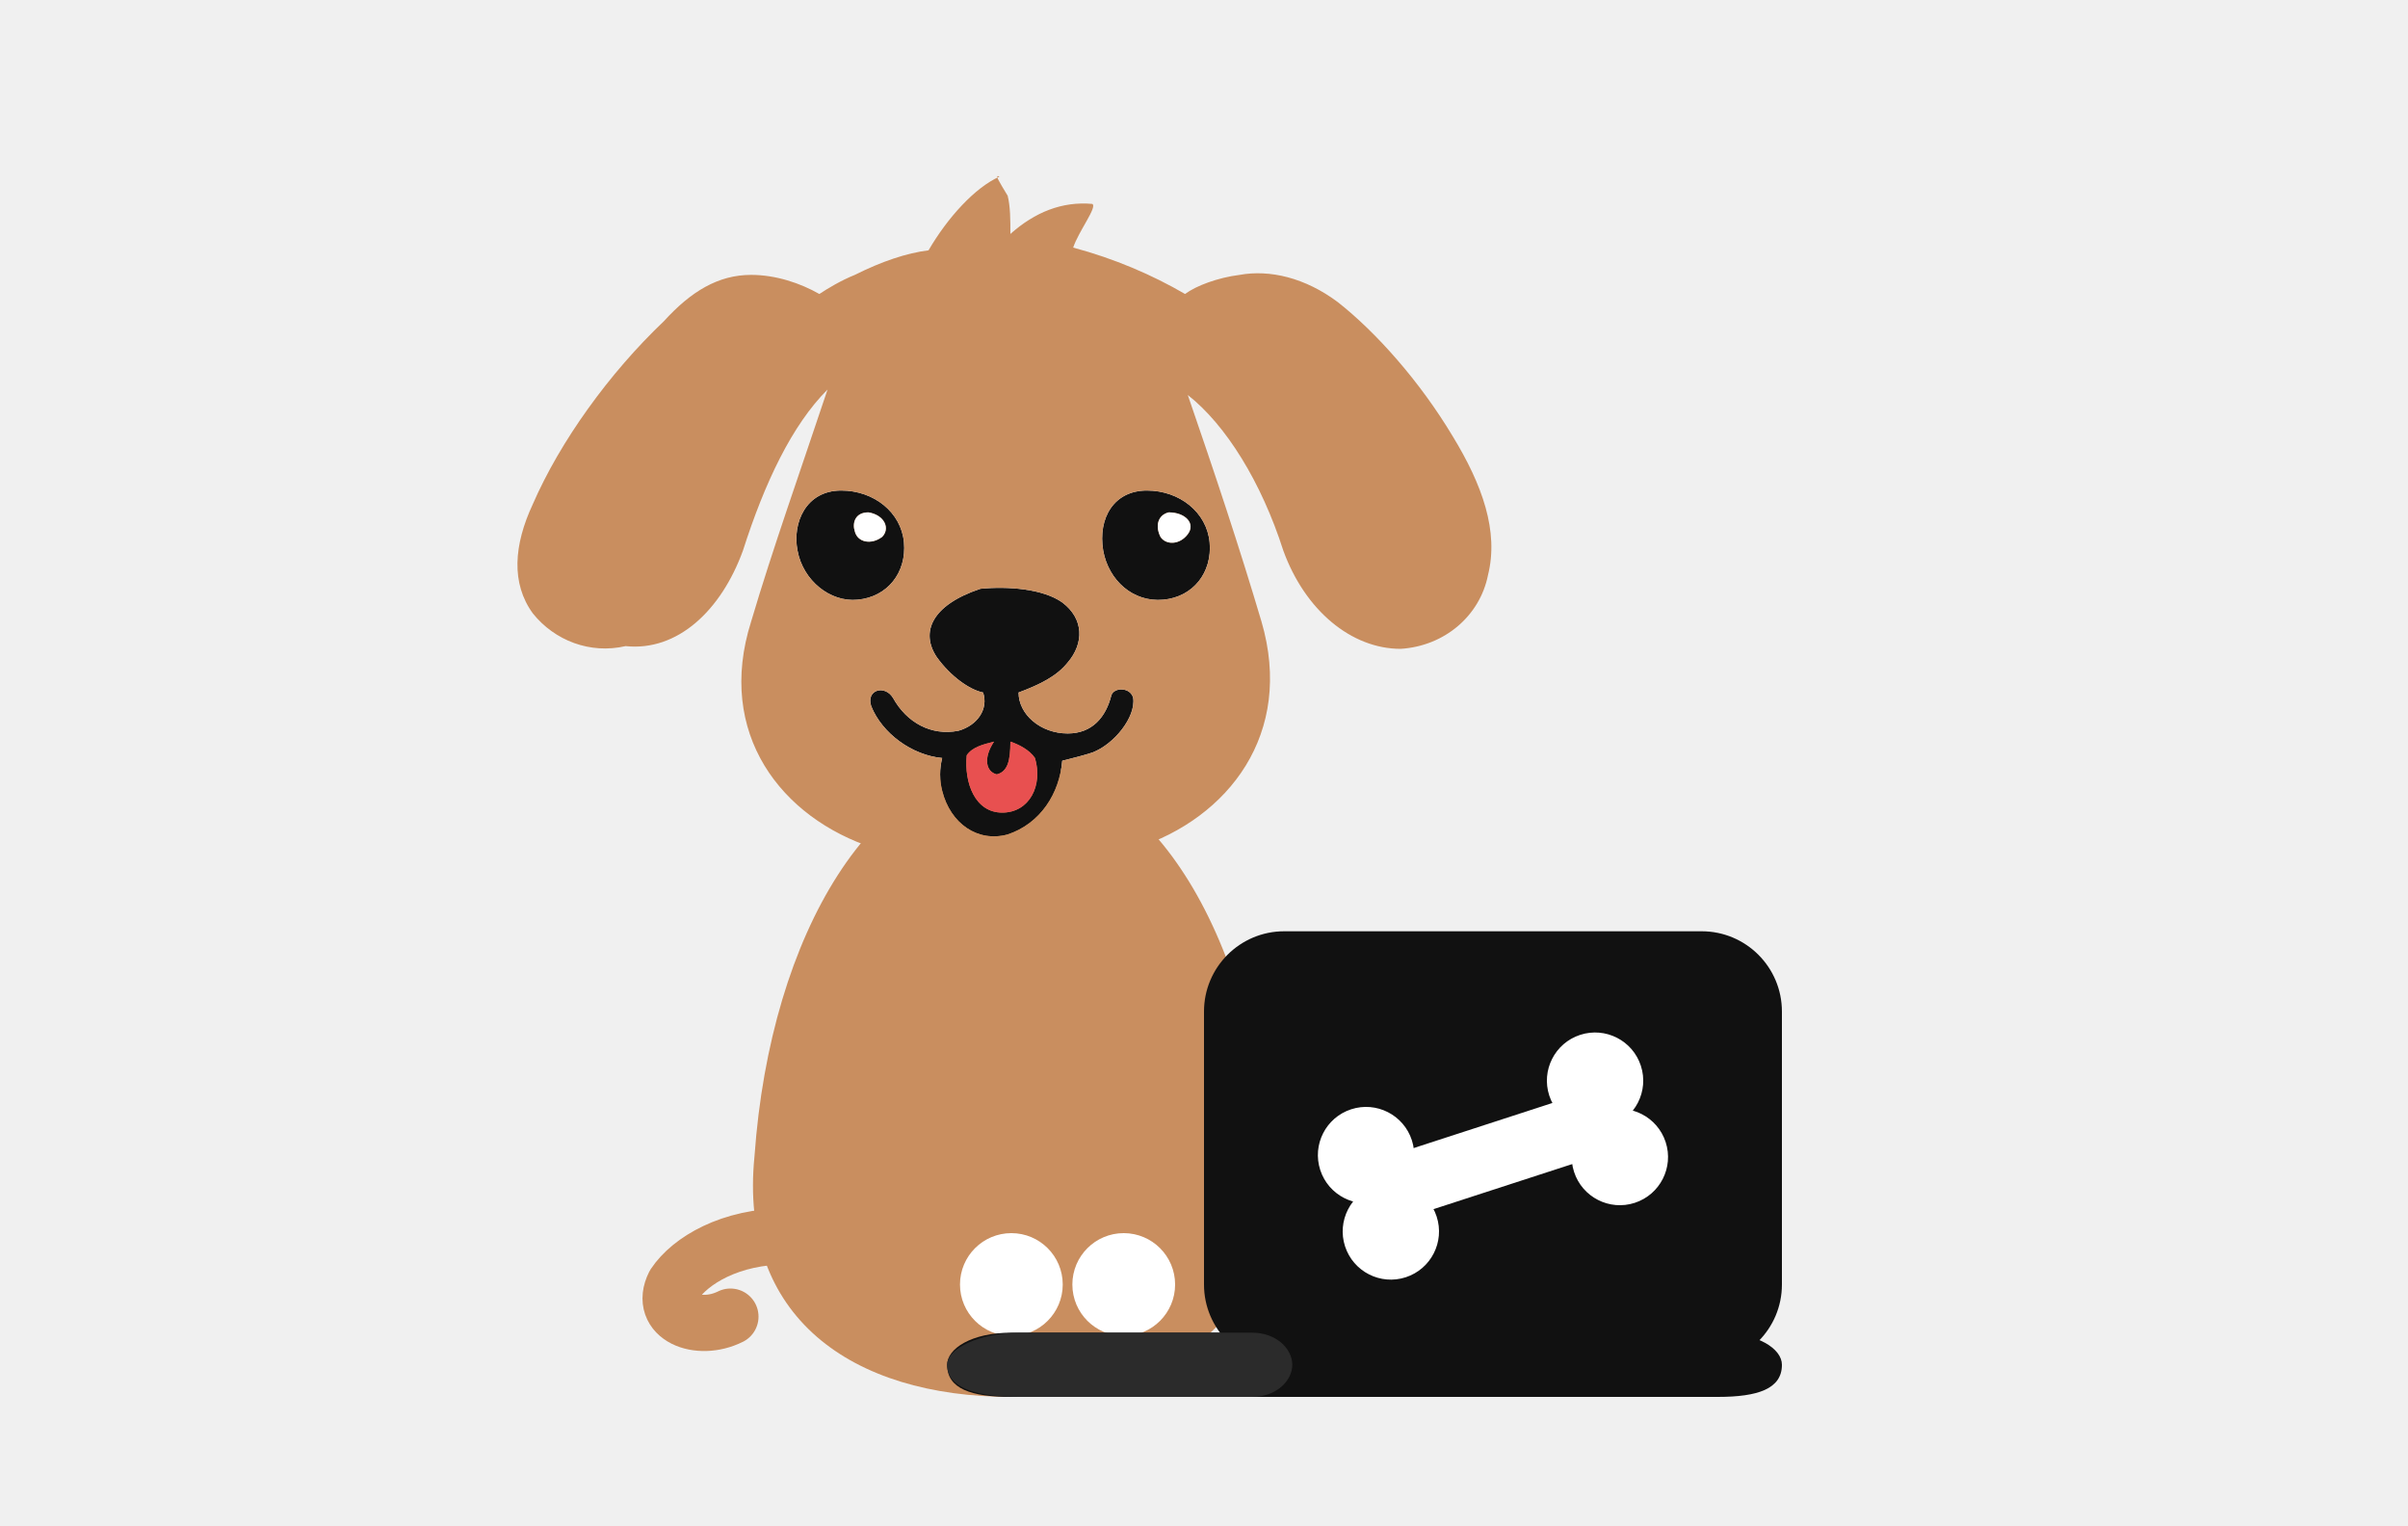
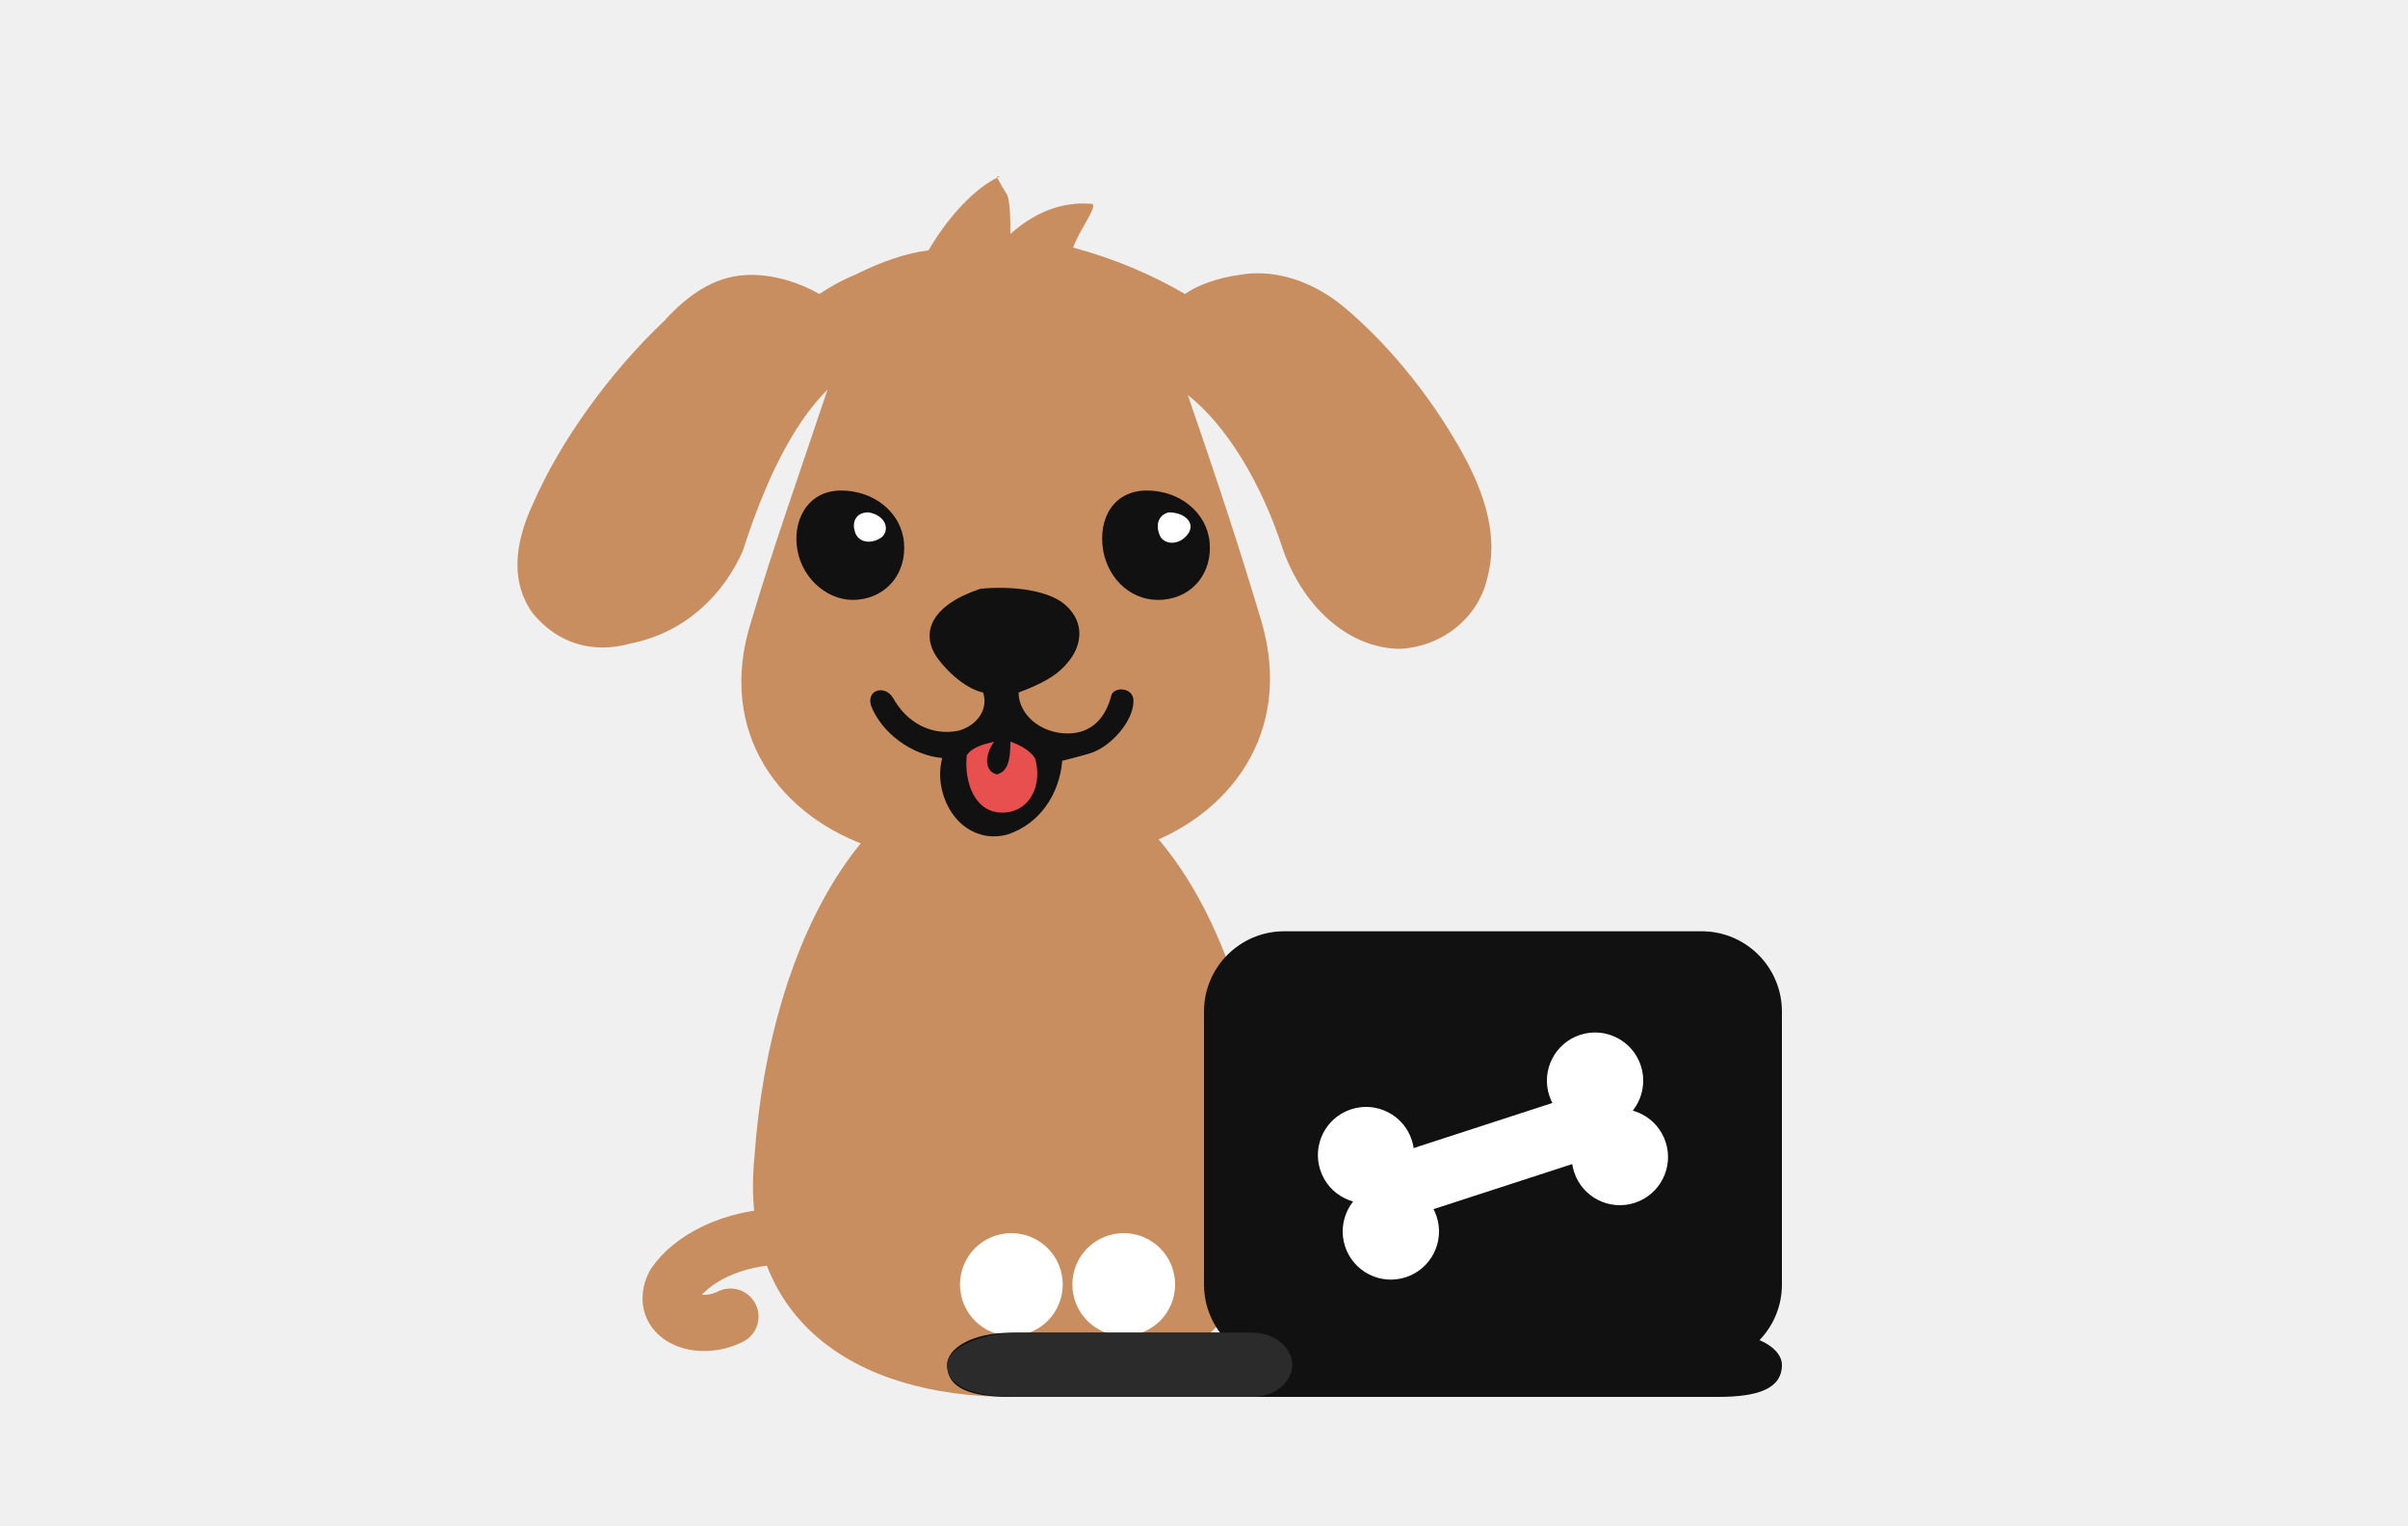
<svg xmlns="http://www.w3.org/2000/svg" viewBox="0 0 300 190" fill="none">
-   <style>.mark,.dog{color:#c98e5f}.fill,.laptop{fill:currentColor}.tail{fill:none;stroke:currentColor;stroke-width:7;stroke-linecap:round;stroke-linejoin:round}.detail{fill:#111}.light,.bone,.hand{fill:#fff}.tongue{fill:#e85050}.device{color:#111}.shade{fill:#2b2b2b}.hand{transform-box:fill-box;transform-origin:center;animation:hand .58s infinite ease-in-out}.right{animation-delay:-.29s}@media(prefers-color-scheme:dark){.mark,.dog,.device{color:#fff}.tongue{fill:currentColor}.shade{fill:#cfcfcf}.bone,.hand{fill:#111}}@keyframes hand{0%,100%{transform:translateY(-5px) scale(1.12)}50%{transform:translateY(5px) scale(.76)}}</style>
+   <style>.dog,.mark{color:#c98e5f}.fill,.lap,.fur{fill:currentColor}.tail{fill:none;stroke:currentColor;stroke-width:7;stroke-linecap:round;stroke-linejoin:round}.detail{fill:#111}.light,.bone,.hand{fill:#fff}.tongue{fill:#e85050}.device{color:#111}.shade{fill:#2b2b2b}.face{transform-box:fill-box;transform-origin:50% 100%;animation:breathe 2.8s ease-in-out infinite}.eye-open,.shine{animation:eye-open 3.2s ease-in-out infinite}.eye-close{opacity:0;animation:eye-close 3.2s ease-in-out infinite}.mouth{transform-box:fill-box;transform-origin:50% 70%;animation:mouth 2.8s ease-in-out infinite}.tongue{transform-box:fill-box;transform-origin:50% 0%;animation:tongue 2.8s ease-in-out infinite}.hand{transform-box:fill-box;transform-origin:center;animation:hand .58s infinite ease-in-out}.right{animation-delay:-.29s}@keyframes breathe{0%,100%{transform:scaleY(1)}50%{transform:scaleY(.985)}}@keyframes eye-open{0%,88%,100%{opacity:1}91%,96%{opacity:0}}@keyframes eye-close{0%,88%,100%{opacity:0}91%,96%{opacity:1}}@keyframes mouth{0%,100%{transform:scaleY(1)}50%{transform:scaleY(1.035)}}@keyframes tongue{0%,100%{transform:scaleY(1)}50%{transform:scaleY(1.08)}}@keyframes hand{0%,100%{transform:translateY(-5px) scale(1.12)}50%{transform:translateY(5px) scale(.76)}}@media(prefers-color-scheme:dark){.dog,.mark,.device{color:#fff}.tongue{fill:currentColor}.shade{fill:#cfcfcf}.bone,.hand{fill:#111}}</style>
  <g class="dog">
    <path class="tail" d="m98 154c-7 0-12 3-14 6-2 4 3 6 7 4" />
    <path class="fill" d="m94 144c2-28 15-49 32-49s30 21 32 49c2 20-12 30-32 30s-34-10-32-30z" />
  </g>
  <g class="mark" transform="translate(64 22) scale(.34) translate(-372 -117)">
-     <path class="detail" d="m492 232c-13 0-18 12-16 22 2 11 12 19 22 18 11-1 18-10 17-21s-11-19-23-19zm112 0c-12 0-18 10-16 22 2 11 11 19 22 18s18-10 17-21-11-19-23-19zm-61 36c10-1 23 0 30 5 8 6 8 15 2 22-4 5-10 8-18 11 0 8 8 15 18 15 9 0 14-6 16-14 1-3 7-3 8 1 1 7-7 17-15 20-3 1-7 2-11 3-1 12-8 23-20 27-11 3-21-4-24-16-1-4-1-8 0-12-11-1-22-9-26-19-2-6 5-8 8-3 5 9 14 14 24 12 7-2 11-8 9-14-5-1-12-6-17-13-6-9-2-19 16-25z" />
-     <path class="fill" fill-rule="evenodd" d="m553 124c-3-5-5-8-3-7-9 4-19 15-26 27-8 1-17 4-27 9-5 2-10 5-13 7-7-4-16-7-25-7-12 0-22 6-32 17-20 19-38 44-48 67-7 15-8 29 0 40 8 10 21 15 34 12 19 2 35-13 43-35 8-25 18-46 31-59-10 30-20 58-28 85-13 41 11 72 45 83 14 5 31 8 47 8 17 0 34-3 49-8 34-11 58-42 46-83-8-27-17-54-27-83 14 11 27 32 35 57 8 22 25 36 43 36 16-1 29-12 32-27 4-16-2-33-13-51-12-20-28-38-42-49-12-9-25-12-36-10-8 1-16 4-20 7-12-7-26-13-41-17 2-6 9-15 7-16-11-1-21 3-30 11 0-5 0-10-1-14zm-61 108c-13 0-18 12-16 22 2 11 12 19 22 18 11-1 18-10 17-21s-11-19-23-19zm112 0c-12 0-18 10-16 22 2 11 11 19 22 18s18-10 17-21-11-19-23-19zm-102 8c-5 0-6 4-5 7 1 4 6 5 10 2 3-3 1-8-5-9zm110 0c-4 1-5 5-3 9 2 3 7 3 10-1s-1-8-7-8zm-69 28c10-1 23 0 30 5 8 6 8 15 2 22-4 5-10 8-18 11 0 8 8 15 18 15 9 0 14-6 16-14 1-3 7-3 8 1 1 7-7 17-15 20-3 1-7 2-11 3-1 12-8 23-20 27-11 3-21-4-24-16-1-4-1-8 0-12-11-1-22-9-26-19-2-6 5-8 8-3 5 9 14 14 24 12 7-2 11-8 9-14-5-1-12-6-17-13-6-9-2-19 16-25zm-5 61c-1 10 3 21 13 21s15-10 12-20c-2-3-6-5-9-6 0 7-1 11-5 12-4-1-5-6-1-12-4 1-8 2-10 5z" />
-     <path class="light" d="m502 240c-5 0-6 4-5 7 1 4 6 5 10 2 3-3 1-8-5-9zm110 0c-4 1-5 5-3 9 2 3 7 3 10-1s-1-8-7-8z" />
-     <path class="tongue" d="m538 329c-1 10 3 21 13 21s15-10 12-20c-2-3-6-5-9-6 0 7-1 11-5 12-4-1-5-6-1-12-4 1-8 2-10 5z" />
+     <g class="face">
+       <path class="fur" fill-rule="evenodd" d="m553 124c-3-5-5-8-3-7-9 4-19 15-26 27-8 1-17 4-27 9-5 2-10 5-13 7-7-4-16-7-25-7-12 0-22 6-32 17-20 19-38 44-48 67-7 15-8 29 0 40 9 11 22 15 36 11 20-4 34-18 41-34 8-25 18-46 31-59-10 30-20 58-28 85-13 41 11 72 45 83 14 5 31 8 47 8 17 0 34-3 49-8 34-11 58-42 46-83-8-27-17-54-27-83 14 11 27 32 35 57 8 22 25 36 43 36 16-1 29-12 32-27 4-16-2-33-13-51-12-20-28-38-42-49-12-9-25-12-36-10-8 1-16 4-20 7-12-7-26-13-41-17 2-6 9-15 7-16-11-1-21 3-30 11 0-5 0-10-1-14z" />
+       <g>
+         <path class="detail eye-open" d="m492 232c-13 0-18 12-16 22 2 11 12 19 22 18 11-1 18-10 17-21s-11-19-23-19z" />
+         <path class="light shine" d="m502 240c-5 0-6 4-5 7 1 4 6 5 10 2 3-3 1-8-5-9z" />
+         <path class="detail eye-close" d="m480 252h32c3 0 3 5 0 5h-32c-3 0-3-5 0-5z" />
+       </g>
+       <g>
+         <path class="detail eye-open" d="m604 232c-12 0-18 10-16 22 2 11 11 19 22 18s18-10 17-21-11-19-23-19z" />
+         <path class="light shine" d="m612 240c-4 1-5 5-3 9 2 3 7 3 10-1s-1-8-7-8z" />
+         <path class="detail eye-close" d="m592 252h32c3 0 3 5 0 5h-32c-3 0-3-5 0-5z" />
+       </g>
+       <g class="mouth">
+         <path class="detail" d="m543 268c10-1 23 0 30 5 8 6 8 15 2 22-4 5-10 8-18 11 0 8 8 15 18 15 9 0 14-6 16-14 1-3 7-3 8 1 1 7-7 17-15 20-3 1-7 2-11 3-1 12-8 23-20 27-11 3-21-4-24-16-1-4-1-8 0-12-11-1-22-9-26-19-2-6 5-8 8-3 5 9 14 14 24 12 7-2 11-8 9-14-5-1-12-6-17-13-6-9-2-19 16-25z" />
+         <path class="tongue" d="m538 329c-1 10 3 21 13 21s15-10 12-20c-2-3-6-5-9-6 0 7-1 11-5 12-4-1-5-6-1-12-4 1-8 2-10 5z" />
+       </g>
+     </g>
  </g>
  <g class="device" transform="translate(86 108)">
    <circle class="hand" cx="40" cy="52" r="6.4" />
    <circle class="hand right" cx="54" cy="52" r="6.4" />
-     <rect class="laptop" x="64" y="8" width="72" height="54" rx="10" />
+     <rect class="lap" x="64" y="8" width="72" height="54" rx="10" />
    <g class="bone" transform="translate(80 26) rotate(-18 20 10)">
      <circle cx="5" cy="5" r="6" />
      <circle cx="5" cy="15" r="6" />
      <circle cx="35" cy="5" r="6" />
      <circle cx="35" cy="15" r="6" />
      <rect x="5" y="6" width="30" height="8" rx="4" />
    </g>
-     <path class="laptop" d="m40 58h88c5 0 8 2 8 4 0 3-3 4-8 4h-88c-5 0-8-1-8-4 0-2 3-4 8-4z" />
+     <path class="lap" d="m40 58h88c5 0 8 2 8 4 0 3-3 4-8 4h-88c-5 0-8-1-8-4 0-2 3-4 8-4z" />
    <path class="shade" d="m41 58h29c3 0 5 2 5 4s-2 4-5 4h-29c-5 0-9-1-9-4 0-2 4-4 9-4z" />
  </g>
</svg>
